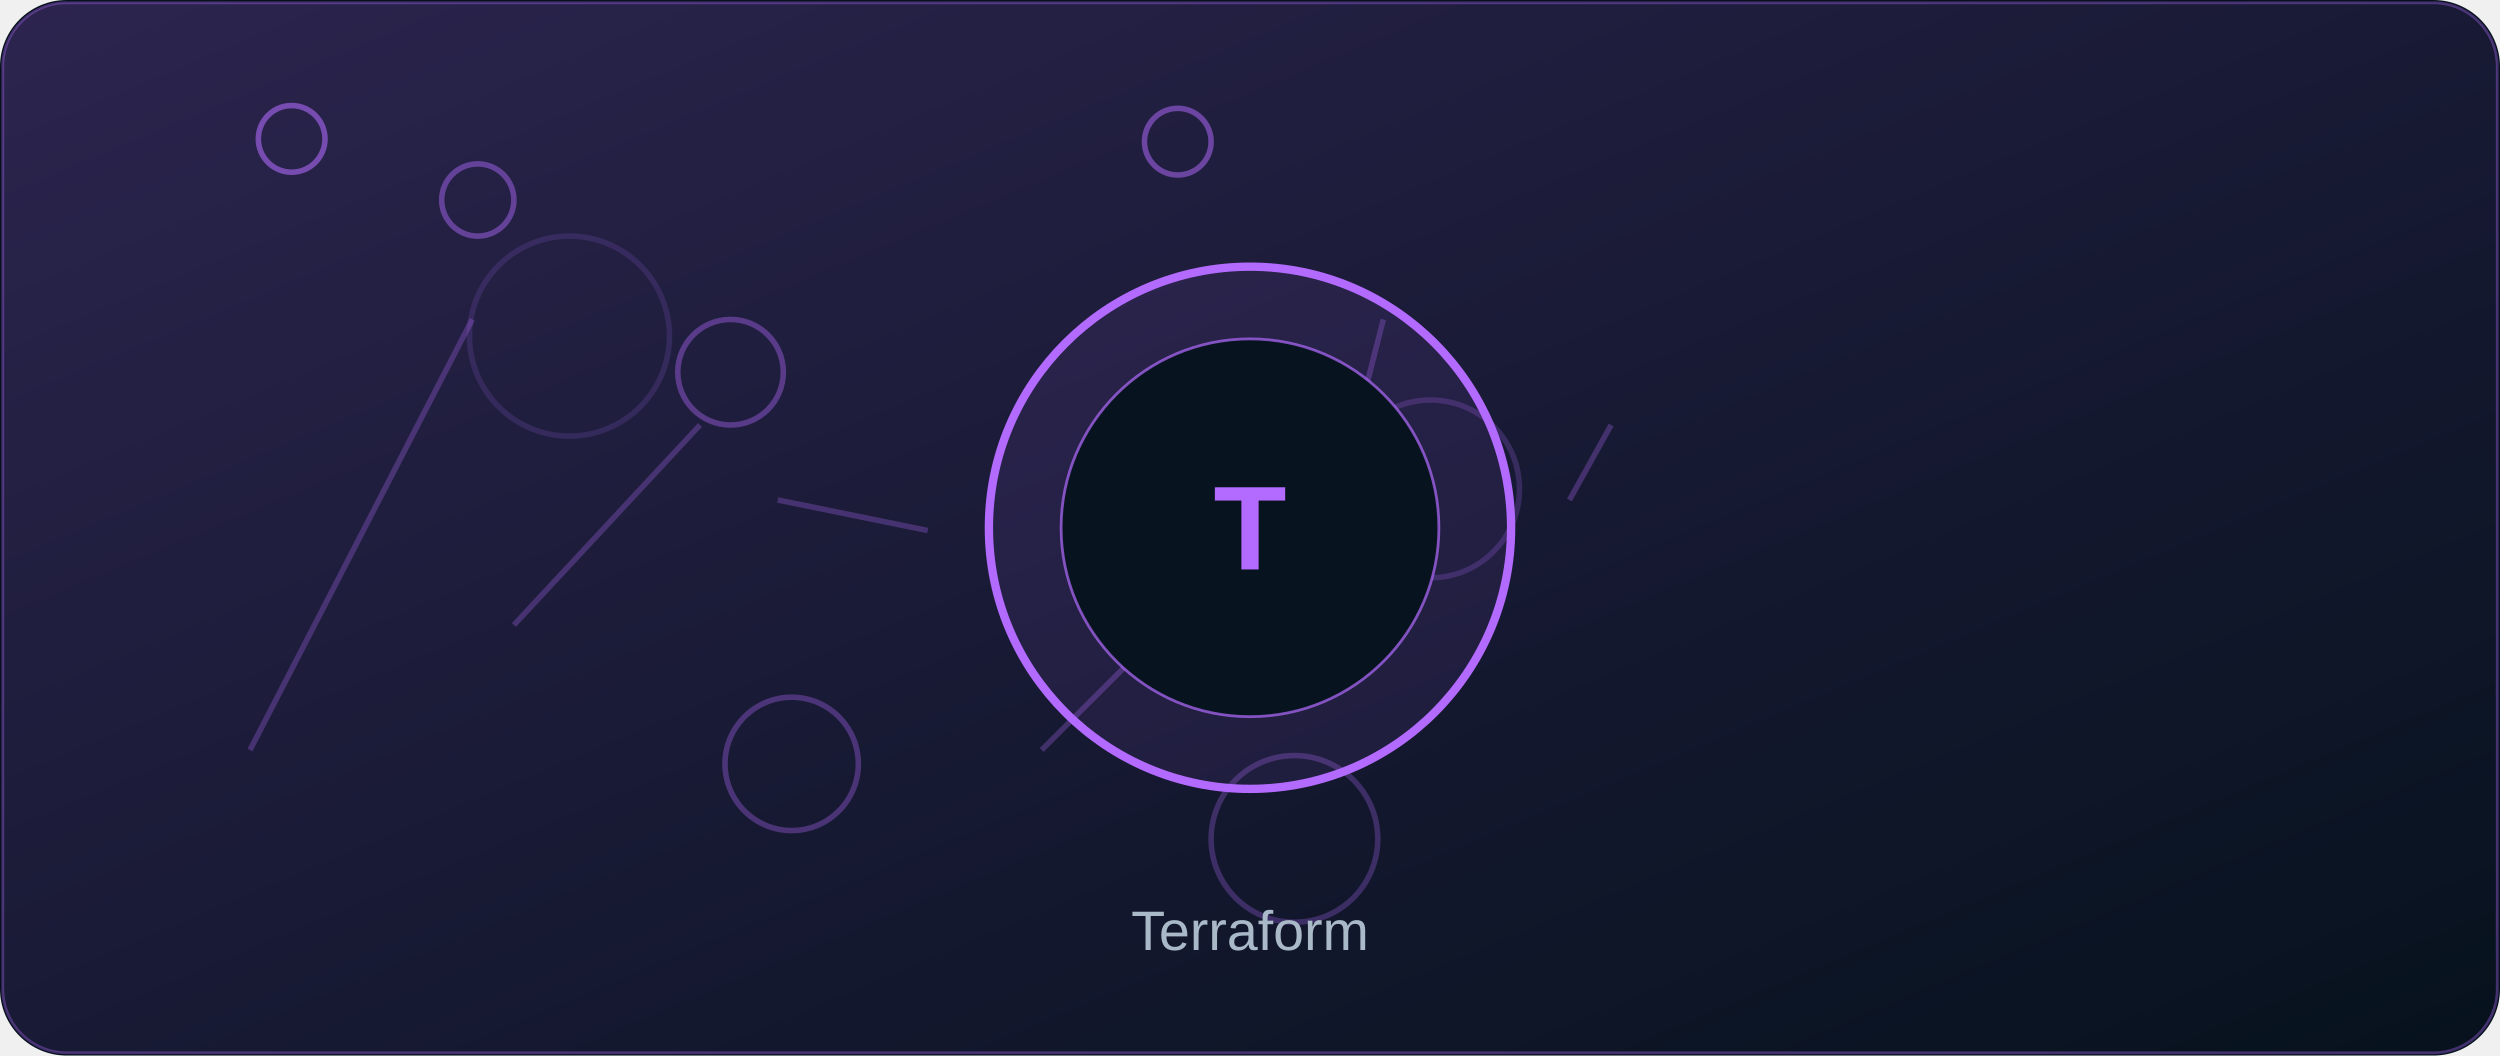
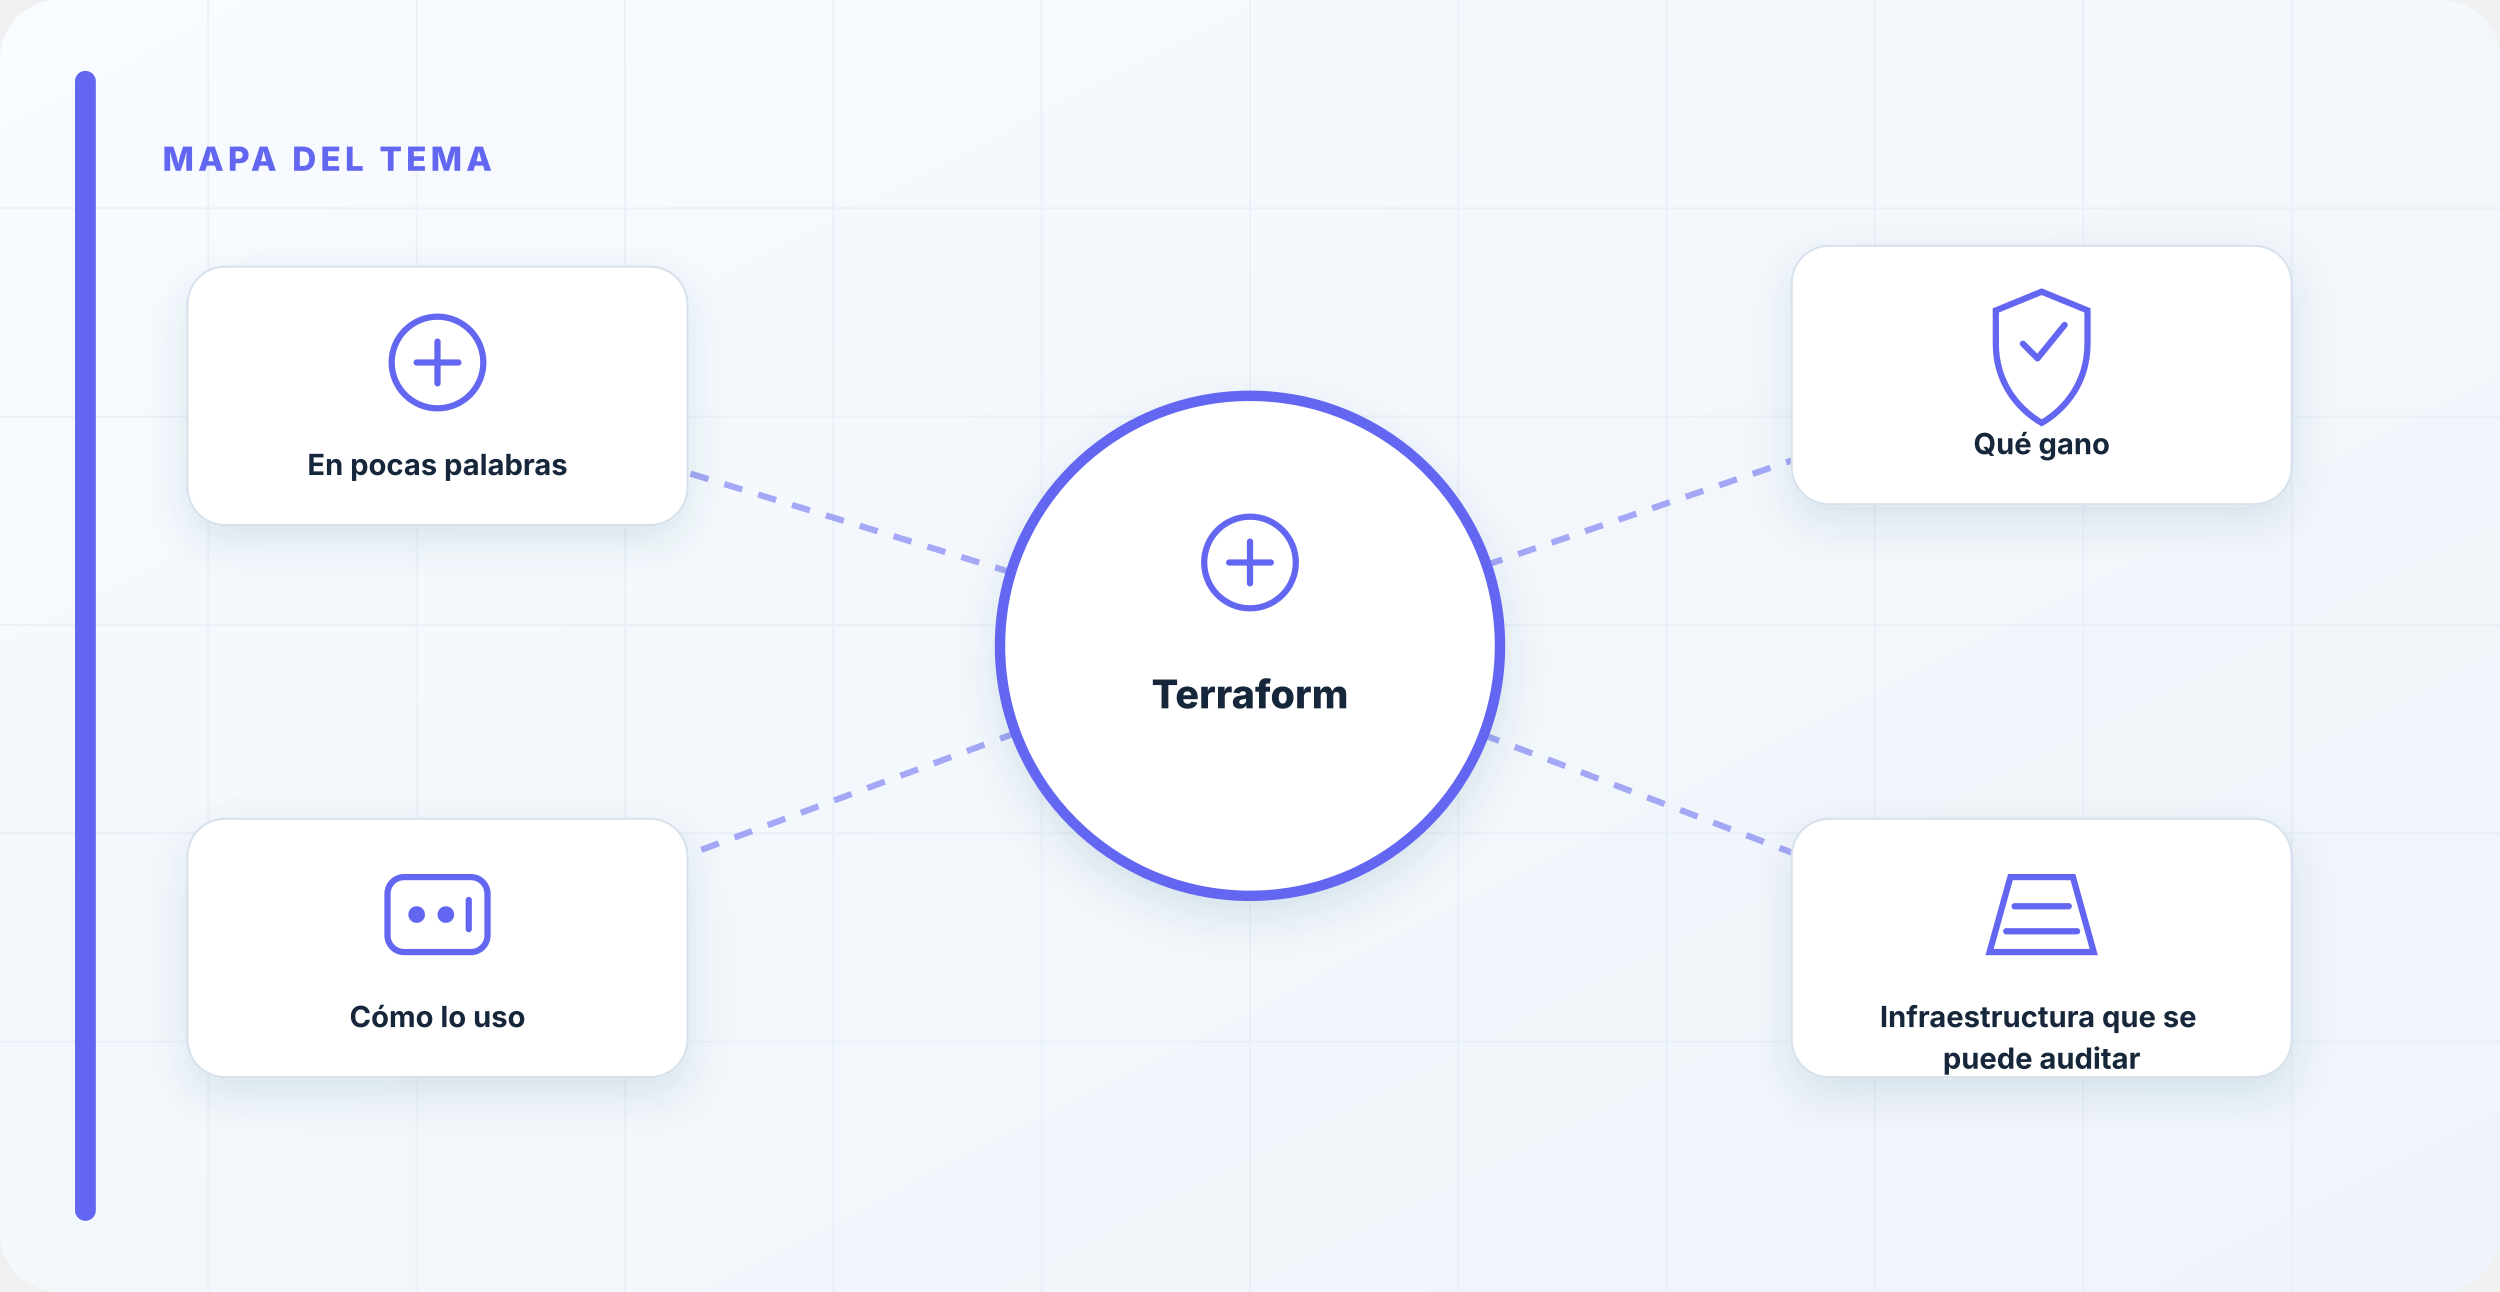
- <svg xmlns="http://www.w3.org/2000/svg" viewBox="0 0 900 380" role="img" aria-label="Diagrama de Terraform">
+ <svg xmlns="http://www.w3.org/2000/svg" width="1200" height="620" viewBox="0 0 1200 620" role="img" aria-labelledby="t d">
  <defs>
-     <linearGradient id="g" x1="0" y1="0" x2="1" y2="1">
-       <stop stop-color="#b36bff" stop-opacity=".22" />
-       <stop offset="1" stop-color="#07131f" stop-opacity=".2" />
+     <linearGradient id="bg" x1="0" y1="0" x2="1" y2="1">
+       <stop stop-color="#F8FBFF" />
+       <stop offset="1" stop-color="#EEF4FA" />
    </linearGradient>
-     <filter id="gl">
-       <feGaussianBlur stdDeviation="8" />
+     <filter id="s" x="-20%" y="-20%" width="140%" height="140%">
+       <feDropShadow dx="0" dy="8" stdDeviation="10" flood-color="#284866" flood-opacity=".12" />
    </filter>
  </defs>
-   <rect width="900" height="380" rx="24" fill="#06111d" />
-   <rect x="1" y="1" width="898" height="378" rx="23" fill="url(#g)" stroke="#b36bff" stroke-opacity=".35" />
-   <path d="M 90 270 L 170 115" stroke="#b36bff" stroke-opacity=".28" stroke-width="2" />
-   <path d="M 185 225 L 252 153" stroke="#b36bff" stroke-opacity=".28" stroke-width="2" />
-   <path d="M 280 180 L 334 191" stroke="#b36bff" stroke-opacity=".28" stroke-width="2" />
-   <path d="M 375 270 L 416 229" stroke="#b36bff" stroke-opacity=".28" stroke-width="2" />
-   <path d="M 470 225 L 498 115" stroke="#b36bff" stroke-opacity=".28" stroke-width="2" />
-   <path d="M 565 180 L 580 153" stroke="#b36bff" stroke-opacity=".28" stroke-width="2" />
-   <circle cx="205" cy="121" r="36" fill="none" stroke="#b36bff" stroke-opacity="0.15" stroke-width="2" />
-   <circle cx="515" cy="176" r="32" fill="none" stroke="#b36bff" stroke-opacity="0.21" stroke-width="2" />
-   <circle cx="466" cy="302" r="30" fill="none" stroke="#b36bff" stroke-opacity="0.27" stroke-width="2" />
-   <circle cx="285" cy="275" r="24" fill="none" stroke="#b36bff" stroke-opacity="0.33" stroke-width="2" />
-   <circle cx="263" cy="134" r="19" fill="none" stroke="#b36bff" stroke-opacity="0.39" stroke-width="2" />
-   <circle cx="172" cy="72" r="13" fill="none" stroke="#b36bff" stroke-opacity="0.45" stroke-width="2" />
-   <circle cx="424" cy="51" r="12" fill="none" stroke="#b36bff" stroke-opacity="0.51" stroke-width="2" />
-   <circle cx="105" cy="50" r="12" fill="none" stroke="#b36bff" stroke-opacity="0.57" stroke-width="2" />
-   <circle cx="450" cy="190" r="94" fill="#b36bff" fill-opacity=".08" stroke="#b36bff" stroke-width="3" />
-   <circle cx="450" cy="190" r="68" fill="#07131f" stroke="#b36bff" stroke-opacity=".7" />
-   <text x="450" y="205" text-anchor="middle" fill="#b36bff" font-size="43" font-family="Arial" font-weight="700">T</text>
-   <text x="450" y="342" text-anchor="middle" fill="#aab9c8" font-size="20" font-family="Arial">Terraform</text>
+   <rect width="1200" height="620" rx="28" fill="url(#bg)" />
+   <path d="M0 100H1200M0 200H1200M0 300H1200M0 400H1200M0 500H1200M100 0V620M200 0V620M300 0V620M400 0V620M500 0V620M600 0V620M700 0V620M800 0V620M900 0V620M1000 0V620M1100 0V620" stroke="#DDE7F1" stroke-width="1" opacity=".45" />
+   <rect x="36" y="34" width="10" height="552" rx="5" fill="#6366F1" />
+   <path d="M600 310L210 190" stroke="#6366F1" stroke-width="3" stroke-dasharray="9 8" opacity=".55" />
+   <path d="M600 310L980 180" stroke="#6366F1" stroke-width="3" stroke-dasharray="9 8" opacity=".55" />
+   <path d="M600 310L210 455" stroke="#6366F1" stroke-width="3" stroke-dasharray="9 8" opacity=".55" />
+   <path d="M600 310L980 455" stroke="#6366F1" stroke-width="3" stroke-dasharray="9 8" opacity=".55" />
+   <g filter="url(#s)">
+     <rect x="90" y="128" width="240" height="124" rx="18" fill="#fff" stroke="#D6E1EC" />
+     <circle cx="210" cy="174" r="22" fill="none" stroke="#6366F1" stroke-width="3" />
+     <path d="M200 174h20M210 164v20" stroke="#6366F1" stroke-width="3" stroke-linecap="round" />
+     <text x="210" y="228" text-anchor="middle" font-family="Inter,Segoe UI,Arial" font-size="14" font-weight="700" fill="#18283A">
+       <tspan x="210" dy="0">En pocas palabras</tspan>
+     </text>
+   </g>
+   <g filter="url(#s)">
+     <rect x="860" y="118" width="240" height="124" rx="18" fill="#fff" stroke="#D6E1EC" />
+     <path d="M980 140l22 9v16c0 18-10 31-22 38-12-7-22-20-22-38v-16l22-9z" fill="none" stroke="#6366F1" stroke-width="3" />
+     <path d="M971 165l7 7 13-16" fill="none" stroke="#6366F1" stroke-width="3" stroke-linecap="round" stroke-linejoin="round" />
+     <text x="980" y="218" text-anchor="middle" font-family="Inter,Segoe UI,Arial" font-size="14" font-weight="700" fill="#18283A">
+       <tspan x="980" dy="0">Qué gano</tspan>
+     </text>
+   </g>
+   <g filter="url(#s)">
+     <rect x="90" y="393" width="240" height="124" rx="18" fill="#fff" stroke="#D6E1EC" />
+     <rect x="186" y="421" width="48" height="36" rx="8" fill="none" stroke="#6366F1" stroke-width="3" />
+     <circle cx="200" cy="439" r="4" fill="#6366F1" />
+     <circle cx="214" cy="439" r="4" fill="#6366F1" />
+     <path d="M225 432v14" stroke="#6366F1" stroke-width="3" stroke-linecap="round" />
+     <text x="210" y="493" text-anchor="middle" font-family="Inter,Segoe UI,Arial" font-size="14" font-weight="700" fill="#18283A">
+       <tspan x="210" dy="0">Cómo lo uso</tspan>
+     </text>
+   </g>
+   <g filter="url(#s)">
+     <rect x="860" y="393" width="240" height="124" rx="18" fill="#fff" stroke="#D6E1EC" />
+     <path d="M955 457l10-36h30l10 36z" fill="none" stroke="#6366F1" stroke-width="3" />
+     <path d="M967 435h26M963 447h34" stroke="#6366F1" stroke-width="3" stroke-linecap="round" />
+     <text x="980" y="493" text-anchor="middle" font-family="Inter,Segoe UI,Arial" font-size="14" font-weight="700" fill="#18283A">
+       <tspan x="980" dy="0">Infraestructura que se</tspan>
+       <tspan x="980" dy="20">puede auditar</tspan>
+     </text>
+   </g>
+   <g filter="url(#s)">
+     <circle cx="600" cy="310" r="120" fill="#fff" stroke="#6366F1" stroke-width="5" />
+     <circle cx="600" cy="270" r="22" fill="none" stroke="#6366F1" stroke-width="3" />
+     <path d="M590 270h20M600 260v20" stroke="#6366F1" stroke-width="3" stroke-linecap="round" />
+     <text x="600" y="340" text-anchor="middle" font-family="Inter,Segoe UI,Arial" font-size="19" font-weight="800" fill="#18283A">
+       <tspan x="600" dy="0">Terraform</tspan>
+     </text>
+   </g>
+   <text x="78" y="82" font-family="Inter,Segoe UI,Arial" font-size="16" font-weight="800" fill="#6366F1" letter-spacing="2">MAPA DEL TEMA</text>
</svg>
